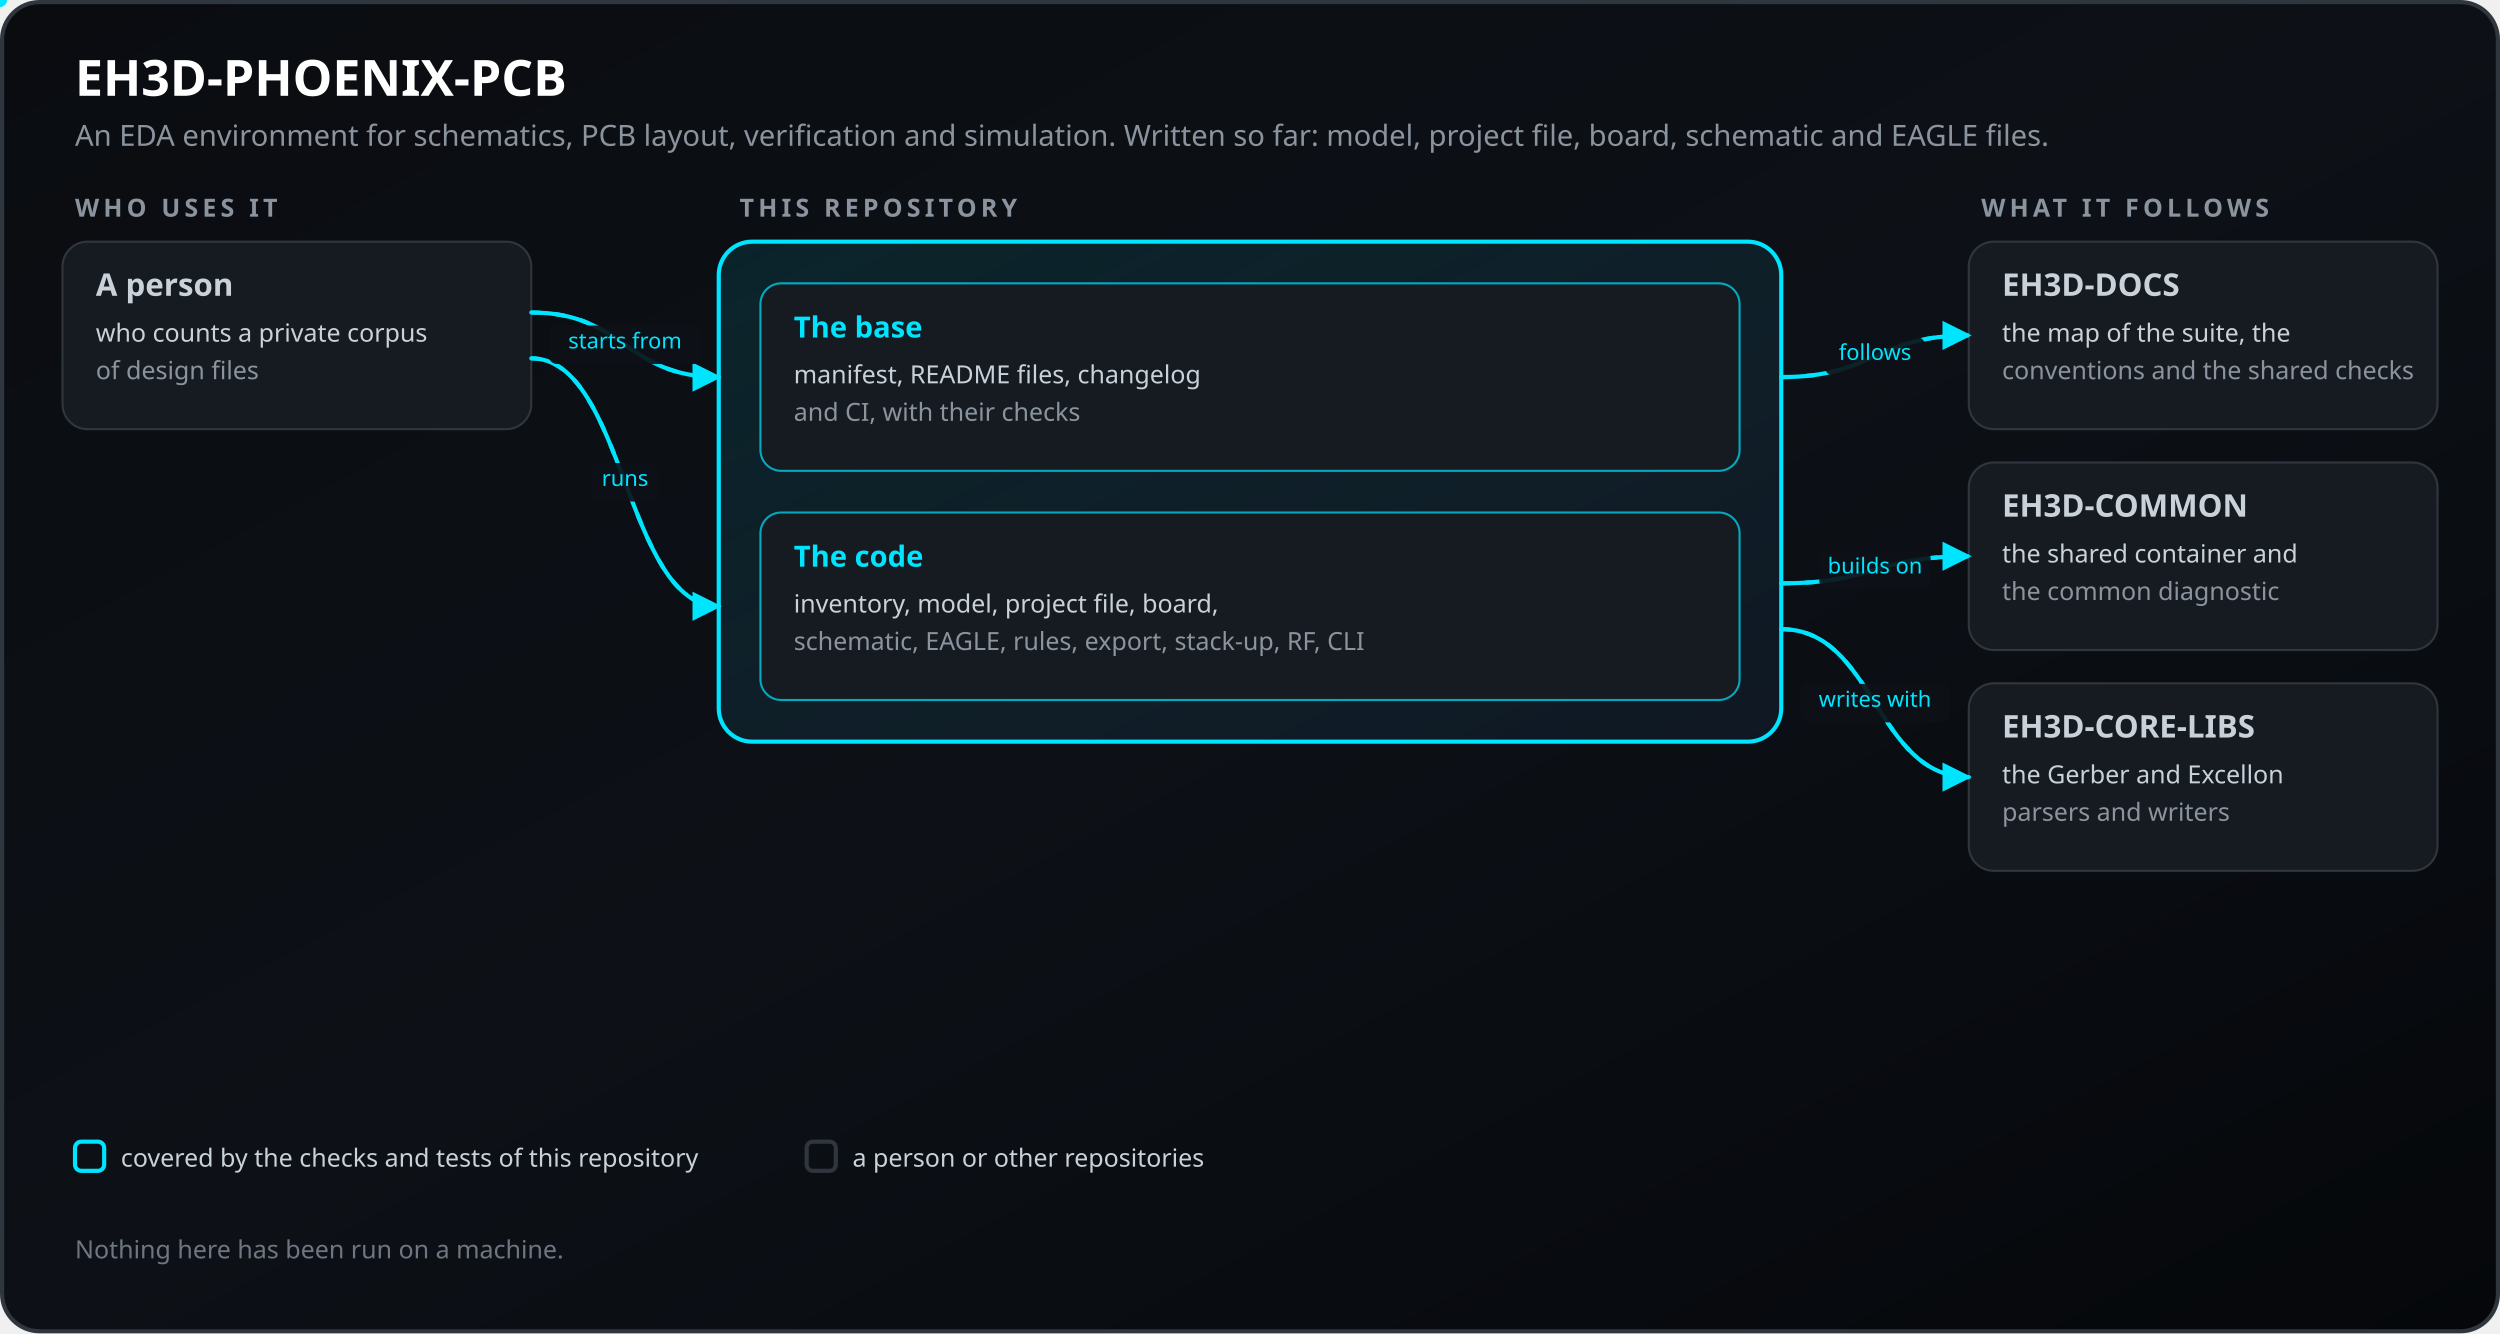
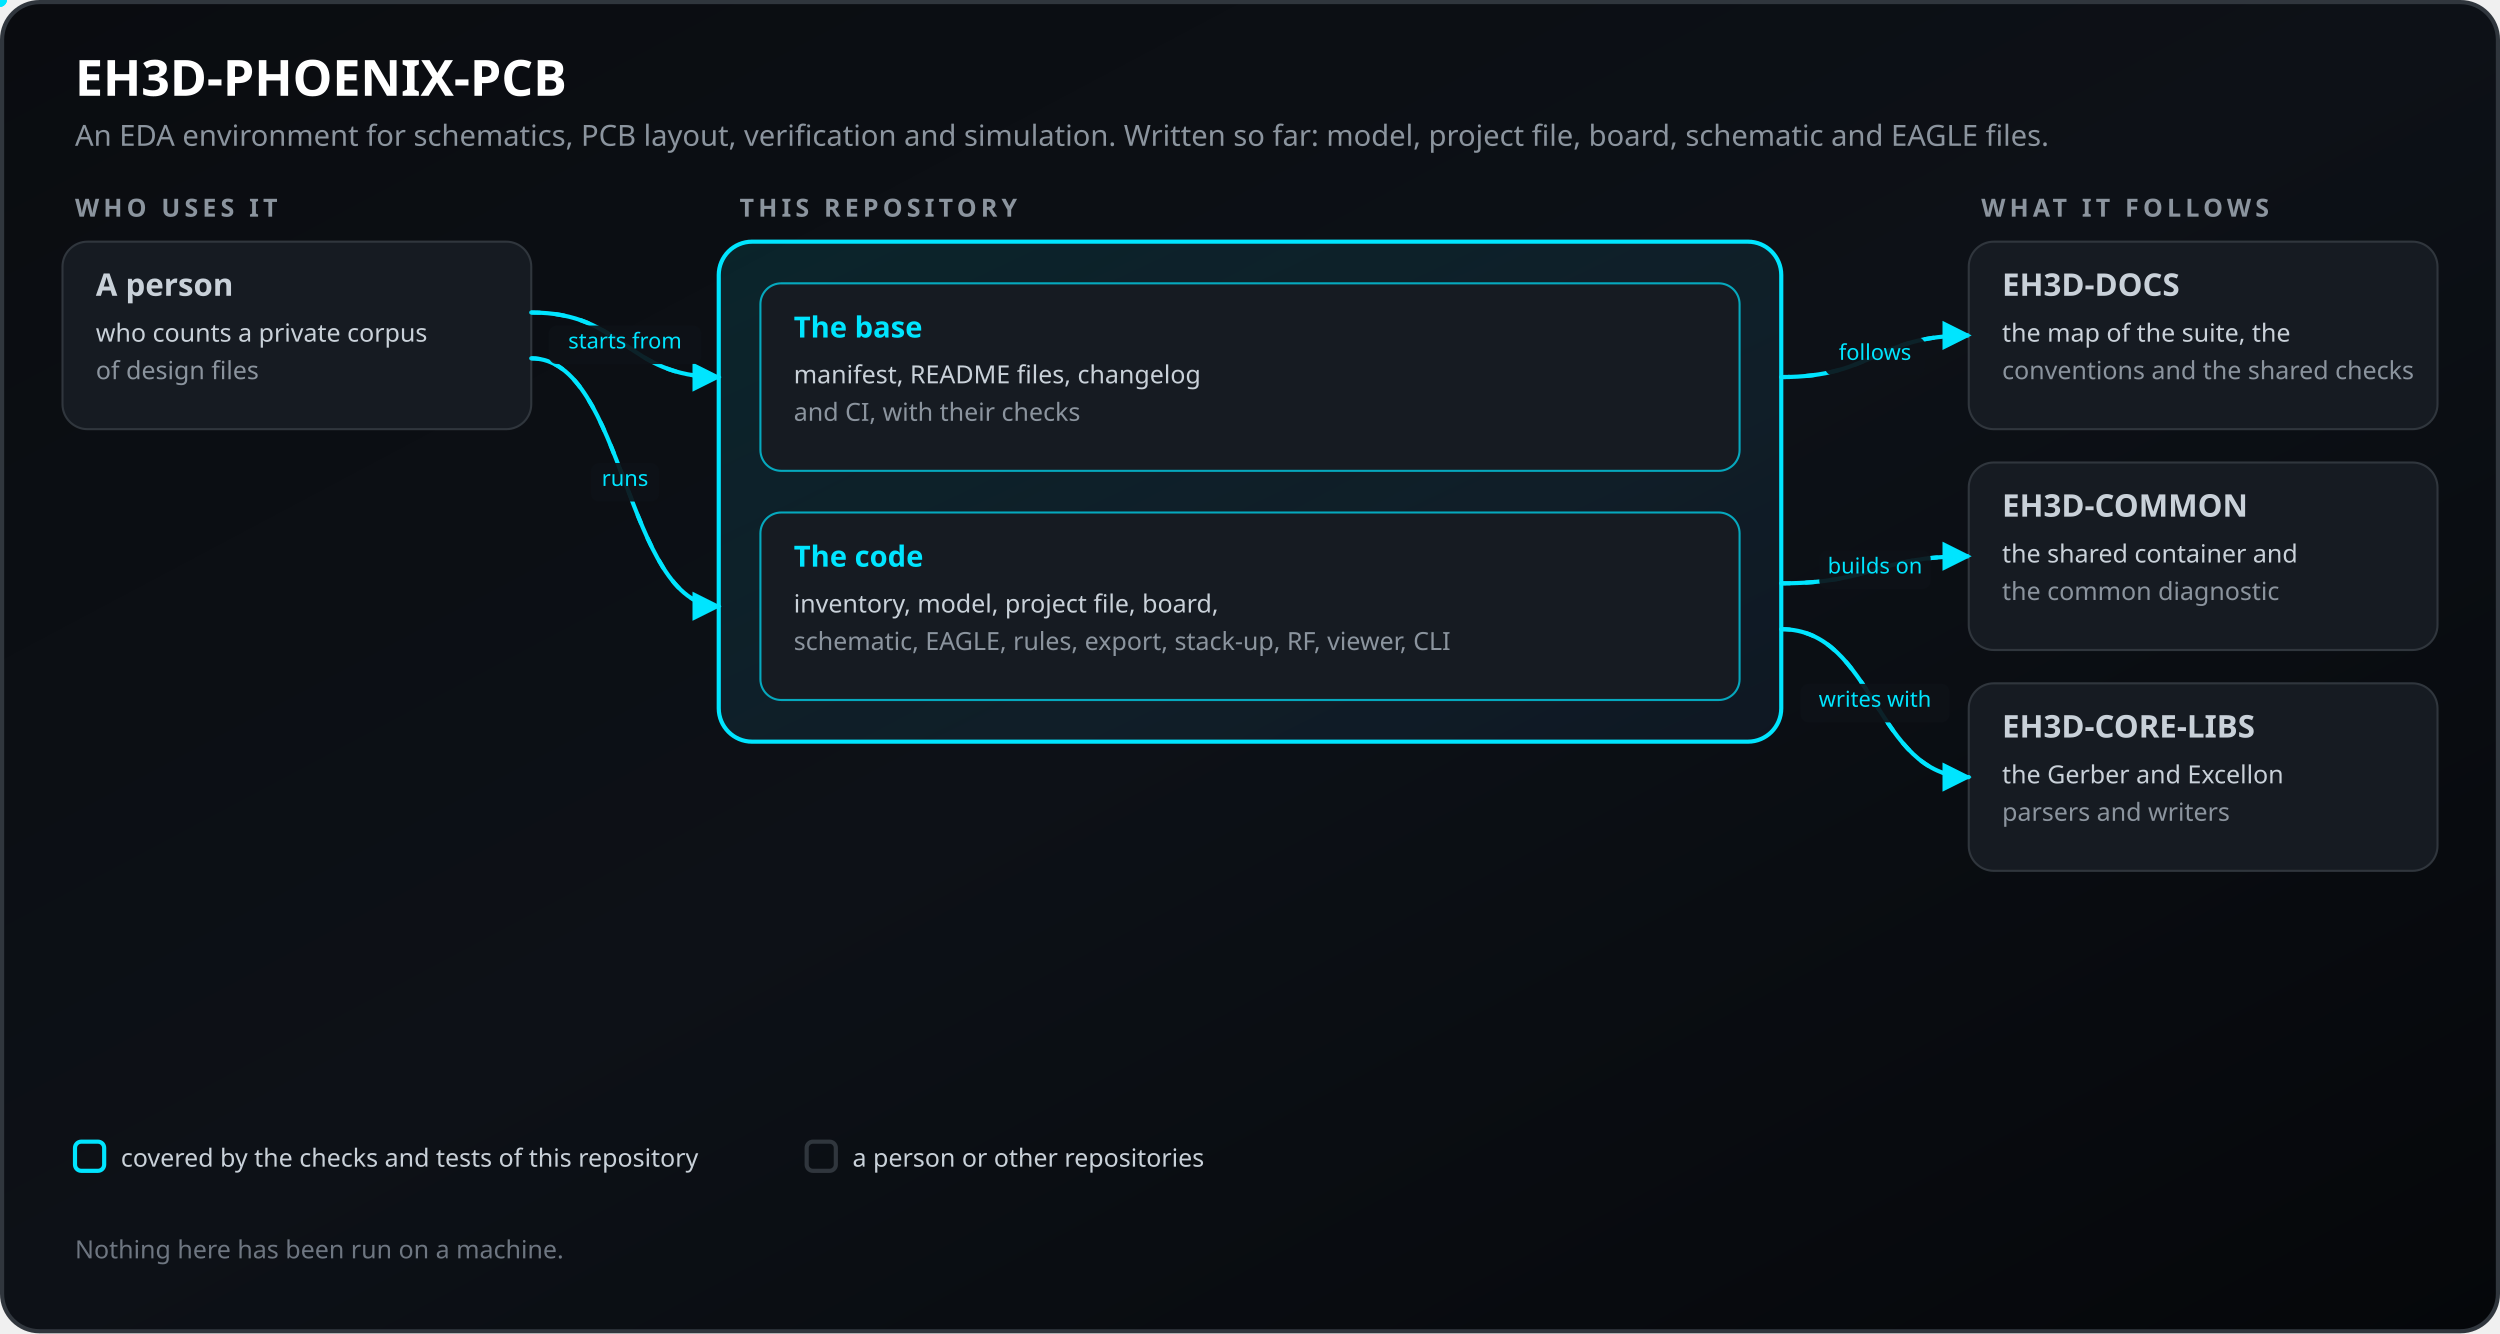
<svg xmlns="http://www.w3.org/2000/svg" viewBox="0 0 1200 640" width="1200" height="640" role="img" aria-labelledby="t d" font-family="'Segoe UI','Noto Sans','Noto Sans CJK SC','Microsoft YaHei','Yu Gothic','Helvetica Neue',Helvetica,Arial,sans-serif">
  <defs>
    <linearGradient id="bg" x1="0" y1="0" x2="1" y2="1">
      <stop offset="0" stop-color="#0A0C10" />
      <stop offset="0.5" stop-color="#0D1117" />
      <stop offset="1" stop-color="#05070A" />
    </linearGradient>
    <linearGradient id="card" x1="0" y1="0" x2="1" y2="1">
      <stop offset="0" stop-color="#121821" />
      <stop offset="1" stop-color="#0B0F15" />
    </linearGradient>
    <linearGradient id="line" x1="0" y1="0" x2="1" y2="0">
      <stop offset="0" stop-color="#00E5FF" />
      <stop offset="1" stop-color="#FF0055" />
    </linearGradient>
    <filter id="glow" x="-50%" y="-50%" width="200%" height="200%">
      <feGaussianBlur stdDeviation="3" result="b" />
      <feMerge>
        <feMergeNode in="b" />
        <feMergeNode in="SourceGraphic" />
      </feMerge>
    </filter>
    <linearGradient id="svc" x1="0" y1="0" x2="1" y2="1">
      <stop offset="0" stop-color="#00E5FF" stop-opacity="0.10" />
      <stop offset="1" stop-color="#4DA3FF" stop-opacity="0.06" />
    </linearGradient>
    <marker id="m00E5FF" viewBox="0 0 10 10" refX="9" refY="5" markerWidth="7" markerHeight="7" orient="auto-start-reverse">
      <path d="M0 0L10 5L0 10z" fill="#00E5FF" />
    </marker>
    <marker id="m30363D" viewBox="0 0 10 10" refX="9" refY="5" markerWidth="7" markerHeight="7" orient="auto-start-reverse">
      <path d="M0 0L10 5L0 10z" fill="#8B949E" />
    </marker>
  </defs>
  <rect x="1" y="1" width="1198" height="638" rx="18" fill="url(#bg)" stroke="#30363D" stroke-width="2" />
  <text x="36" y="46" font-family="'Segoe UI','Noto Sans','Noto Sans CJK SC','Microsoft YaHei','Yu Gothic','Helvetica Neue',Helvetica,Arial,sans-serif" font-size="24" font-weight="700" fill="#FFFFFF" text-anchor="start">EH3D-PHOENIX-PCB</text>
  <text x="36" y="70" font-family="'Segoe UI','Noto Sans','Noto Sans CJK SC','Microsoft YaHei','Yu Gothic','Helvetica Neue',Helvetica,Arial,sans-serif" font-size="14" font-weight="400" fill="#8B949E" text-anchor="start">An EDA environment for schematics, PCB layout, verification and simulation. Written so far: model, project file, board, schematic and EAGLE files.</text>
  <text x="36" y="104" font-family="'Segoe UI','Noto Sans','Noto Sans CJK SC','Microsoft YaHei','Yu Gothic','Helvetica Neue',Helvetica,Arial,sans-serif" font-size="12" font-weight="700" fill="#8B949E" text-anchor="start" letter-spacing="2">WHO USES IT</text>
  <text x="355" y="104" font-family="'Segoe UI','Noto Sans','Noto Sans CJK SC','Microsoft YaHei','Yu Gothic','Helvetica Neue',Helvetica,Arial,sans-serif" font-size="12" font-weight="700" fill="#8B949E" text-anchor="start" letter-spacing="2">THIS REPOSITORY</text>
  <text x="951" y="104" font-family="'Segoe UI','Noto Sans','Noto Sans CJK SC','Microsoft YaHei','Yu Gothic','Helvetica Neue',Helvetica,Arial,sans-serif" font-size="12" font-weight="700" fill="#8B949E" text-anchor="start" letter-spacing="2">WHAT IT FOLLOWS</text>
  <rect x="345" y="116" width="510" height="240" rx="16" fill="url(#svc)" stroke="#00E5FF" stroke-width="2">
    <animate attributeName="stroke-opacity" values="0.55;1;0.55" dur="4s" repeatCount="indefinite" />
  </rect>
  <rect x="30" y="116" width="225" height="90" rx="12" fill="#161B22" stroke="#30363D" stroke-width="1" />
  <text x="46" y="142" font-family="'Segoe UI','Noto Sans','Noto Sans CJK SC','Microsoft YaHei','Yu Gothic','Helvetica Neue',Helvetica,Arial,sans-serif" font-size="15" font-weight="700" fill="#C9D1D9" text-anchor="start">A person</text>
  <text x="46" y="164" font-family="'Segoe UI','Noto Sans','Noto Sans CJK SC','Microsoft YaHei','Yu Gothic','Helvetica Neue',Helvetica,Arial,sans-serif" font-size="12" font-weight="400" fill="#C9D1D9" text-anchor="start">who counts a private corpus</text>
  <text x="46" y="182" font-family="'Segoe UI','Noto Sans','Noto Sans CJK SC','Microsoft YaHei','Yu Gothic','Helvetica Neue',Helvetica,Arial,sans-serif" font-size="12" font-weight="400" fill="#8B949E" text-anchor="start">of design files</text>
  <rect x="365" y="136" width="470" height="90" rx="10" fill="#161B22" stroke="#00E5FF" stroke-width="1" stroke-opacity="0.7">
    <animate attributeName="stroke-opacity" values="0.45;1;0.45;0.45" keyTimes="0;0.08;0.2;1" dur="6s" begin="0s" repeatCount="indefinite" />
    <animate attributeName="stroke-width" values="1;2.4;1;1" keyTimes="0;0.08;0.2;1" dur="6s" begin="0s" repeatCount="indefinite" />
  </rect>
  <text x="381" y="162" font-family="'Segoe UI','Noto Sans','Noto Sans CJK SC','Microsoft YaHei','Yu Gothic','Helvetica Neue',Helvetica,Arial,sans-serif" font-size="14" font-weight="700" fill="#00E5FF" text-anchor="start">The base</text>
  <text x="381" y="184" font-family="'Segoe UI','Noto Sans','Noto Sans CJK SC','Microsoft YaHei','Yu Gothic','Helvetica Neue',Helvetica,Arial,sans-serif" font-size="12" font-weight="400" fill="#C9D1D9" text-anchor="start">manifest, README files, changelog</text>
  <text x="381" y="202" font-family="'Segoe UI','Noto Sans','Noto Sans CJK SC','Microsoft YaHei','Yu Gothic','Helvetica Neue',Helvetica,Arial,sans-serif" font-size="12" font-weight="400" fill="#8B949E" text-anchor="start">and CI, with their checks</text>
  <rect x="365" y="246" width="470" height="90" rx="10" fill="#161B22" stroke="#00E5FF" stroke-width="1" stroke-opacity="0.7">
    <animate attributeName="stroke-opacity" values="0.45;1;0.45;0.45" keyTimes="0;0.08;0.2;1" dur="6s" begin="1s" repeatCount="indefinite" />
    <animate attributeName="stroke-width" values="1;2.4;1;1" keyTimes="0;0.08;0.2;1" dur="6s" begin="1s" repeatCount="indefinite" />
  </rect>
  <text x="381" y="272" font-family="'Segoe UI','Noto Sans','Noto Sans CJK SC','Microsoft YaHei','Yu Gothic','Helvetica Neue',Helvetica,Arial,sans-serif" font-size="14" font-weight="700" fill="#00E5FF" text-anchor="start">The code</text>
  <text x="381" y="294" font-family="'Segoe UI','Noto Sans','Noto Sans CJK SC','Microsoft YaHei','Yu Gothic','Helvetica Neue',Helvetica,Arial,sans-serif" font-size="12" font-weight="400" fill="#C9D1D9" text-anchor="start">inventory, model, project file, board,</text>
-   <text x="381" y="312" font-family="'Segoe UI','Noto Sans','Noto Sans CJK SC','Microsoft YaHei','Yu Gothic','Helvetica Neue',Helvetica,Arial,sans-serif" font-size="12" font-weight="400" fill="#8B949E" text-anchor="start">schematic, EAGLE, rules, export, stack-up, RF, CLI</text>
+   <text x="381" y="312" font-family="'Segoe UI','Noto Sans','Noto Sans CJK SC','Microsoft YaHei','Yu Gothic','Helvetica Neue',Helvetica,Arial,sans-serif" font-size="12" font-weight="400" fill="#8B949E" text-anchor="start">schematic, EAGLE, rules, export, stack-up, RF, viewer, CLI</text>
  <rect x="945" y="116" width="225" height="90" rx="12" fill="#161B22" stroke="#30363D" stroke-width="1" />
  <text x="961" y="142" font-family="'Segoe UI','Noto Sans','Noto Sans CJK SC','Microsoft YaHei','Yu Gothic','Helvetica Neue',Helvetica,Arial,sans-serif" font-size="15" font-weight="700" fill="#C9D1D9" text-anchor="start">EH3D-DOCS</text>
  <text x="961" y="164" font-family="'Segoe UI','Noto Sans','Noto Sans CJK SC','Microsoft YaHei','Yu Gothic','Helvetica Neue',Helvetica,Arial,sans-serif" font-size="12" font-weight="400" fill="#C9D1D9" text-anchor="start">the map of the suite, the</text>
  <text x="961" y="182" font-family="'Segoe UI','Noto Sans','Noto Sans CJK SC','Microsoft YaHei','Yu Gothic','Helvetica Neue',Helvetica,Arial,sans-serif" font-size="12" font-weight="400" fill="#8B949E" text-anchor="start">conventions and the shared checks</text>
  <rect x="945" y="222" width="225" height="90" rx="12" fill="#161B22" stroke="#30363D" stroke-width="1" />
  <text x="961" y="248" font-family="'Segoe UI','Noto Sans','Noto Sans CJK SC','Microsoft YaHei','Yu Gothic','Helvetica Neue',Helvetica,Arial,sans-serif" font-size="15" font-weight="700" fill="#C9D1D9" text-anchor="start">EH3D-COMMON</text>
  <text x="961" y="270" font-family="'Segoe UI','Noto Sans','Noto Sans CJK SC','Microsoft YaHei','Yu Gothic','Helvetica Neue',Helvetica,Arial,sans-serif" font-size="12" font-weight="400" fill="#C9D1D9" text-anchor="start">the shared container and</text>
  <text x="961" y="288" font-family="'Segoe UI','Noto Sans','Noto Sans CJK SC','Microsoft YaHei','Yu Gothic','Helvetica Neue',Helvetica,Arial,sans-serif" font-size="12" font-weight="400" fill="#8B949E" text-anchor="start">the common diagnostic</text>
  <rect x="945" y="328" width="225" height="90" rx="12" fill="#161B22" stroke="#30363D" stroke-width="1" />
  <text x="961" y="354" font-family="'Segoe UI','Noto Sans','Noto Sans CJK SC','Microsoft YaHei','Yu Gothic','Helvetica Neue',Helvetica,Arial,sans-serif" font-size="15" font-weight="700" fill="#C9D1D9" text-anchor="start">EH3D-CORE-LIBS</text>
  <text x="961" y="376" font-family="'Segoe UI','Noto Sans','Noto Sans CJK SC','Microsoft YaHei','Yu Gothic','Helvetica Neue',Helvetica,Arial,sans-serif" font-size="12" font-weight="400" fill="#C9D1D9" text-anchor="start">the Gerber and Excellon</text>
  <text x="961" y="394" font-family="'Segoe UI','Noto Sans','Noto Sans CJK SC','Microsoft YaHei','Yu Gothic','Helvetica Neue',Helvetica,Arial,sans-serif" font-size="12" font-weight="400" fill="#8B949E" text-anchor="start">parsers and writers</text>
  <path id="p0" d="M255 150 C300 150 300 181 345 181" stroke="#00E5FF" stroke-width="2" fill="none" marker-end="url(#m00E5FF)" />
  <path d="M255 150 C300 150 300 181 345 181" stroke="#00E5FF" stroke-width="2" fill="none" stroke-linecap="round" stroke-dasharray="4 8" opacity="0.95">
    <animate attributeName="stroke-dashoffset" from="0" to="-24" dur="1.2s" repeatCount="indefinite" />
  </path>
  <circle r="3.2" fill="#00E5FF">
    <animateMotion dur="1.8s" begin="0.00s" repeatCount="indefinite">
      <mpath href="#p0" />
    </animateMotion>
    <animate attributeName="opacity" values="0;1;1;0" keyTimes="0;0.15;0.85;1" dur="1.8s" begin="0.00s" repeatCount="indefinite" />
  </circle>
  <path id="p1" d="M855 181 C900 181 900 161 945 161" stroke="#00E5FF" stroke-width="2" fill="none" marker-end="url(#m00E5FF)" />
  <path d="M855 181 C900 181 900 161 945 161" stroke="#00E5FF" stroke-width="2" fill="none" stroke-linecap="round" stroke-dasharray="4 8" opacity="0.95">
    <animate attributeName="stroke-dashoffset" from="0" to="-24" dur="1.2s" repeatCount="indefinite" />
  </path>
  <circle r="3.2" fill="#00E5FF">
    <animateMotion dur="1.8s" begin="0.35s" repeatCount="indefinite">
      <mpath href="#p1" />
    </animateMotion>
    <animate attributeName="opacity" values="0;1;1;0" keyTimes="0;0.15;0.85;1" dur="1.8s" begin="0.35s" repeatCount="indefinite" />
  </circle>
  <path id="p2" d="M255 172 C300 172 300 291 345 291" stroke="#00E5FF" stroke-width="2" fill="none" marker-end="url(#m00E5FF)" />
  <path d="M255 172 C300 172 300 291 345 291" stroke="#00E5FF" stroke-width="2" fill="none" stroke-linecap="round" stroke-dasharray="4 8" opacity="0.95">
    <animate attributeName="stroke-dashoffset" from="0" to="-24" dur="1.2s" repeatCount="indefinite" />
  </path>
  <circle r="3.2" fill="#00E5FF">
    <animateMotion dur="1.8s" begin="0.70s" repeatCount="indefinite">
      <mpath href="#p2" />
    </animateMotion>
    <animate attributeName="opacity" values="0;1;1;0" keyTimes="0;0.15;0.85;1" dur="1.8s" begin="0.70s" repeatCount="indefinite" />
  </circle>
  <path id="p3" d="M855 280 C900 280 900 267 945 267" stroke="#00E5FF" stroke-width="2" fill="none" marker-end="url(#m00E5FF)" />
  <path d="M855 280 C900 280 900 267 945 267" stroke="#00E5FF" stroke-width="2" fill="none" stroke-linecap="round" stroke-dasharray="4 8" opacity="0.95">
    <animate attributeName="stroke-dashoffset" from="0" to="-24" dur="1.2s" repeatCount="indefinite" />
  </path>
  <circle r="3.2" fill="#00E5FF">
    <animateMotion dur="1.8s" begin="1.05s" repeatCount="indefinite">
      <mpath href="#p3" />
    </animateMotion>
    <animate attributeName="opacity" values="0;1;1;0" keyTimes="0;0.15;0.85;1" dur="1.8s" begin="1.05s" repeatCount="indefinite" />
  </circle>
  <path id="p4" d="M855 302 C900 302 900 373 945 373" stroke="#00E5FF" stroke-width="2" fill="none" marker-end="url(#m00E5FF)" />
  <path d="M855 302 C900 302 900 373 945 373" stroke="#00E5FF" stroke-width="2" fill="none" stroke-linecap="round" stroke-dasharray="4 8" opacity="0.95">
    <animate attributeName="stroke-dashoffset" from="0" to="-24" dur="1.2s" repeatCount="indefinite" />
  </path>
  <circle r="3.2" fill="#00E5FF">
    <animateMotion dur="1.8s" begin="1.40s" repeatCount="indefinite">
      <mpath href="#p4" />
    </animateMotion>
    <animate attributeName="opacity" values="0;1;1;0" keyTimes="0;0.15;0.85;1" dur="1.8s" begin="1.40s" repeatCount="indefinite" />
  </circle>
  <rect x="263.395" y="156.25" width="73.21" height="18.5" rx="4" fill="#0D1117" opacity="0.92" />
  <text x="300" y="167.25" font-family="'Segoe UI','Noto Sans','Noto Sans CJK SC','Microsoft YaHei','Yu Gothic','Helvetica Neue',Helvetica,Arial,sans-serif" font-size="10.5" font-weight="400" fill="#00E5FF" text-anchor="middle">starts from</text>
  <rect x="875.995" y="161.75" width="48.01" height="18.5" rx="4" fill="#0D1117" opacity="0.92" />
  <text x="900" y="172.75" font-family="'Segoe UI','Noto Sans','Noto Sans CJK SC','Microsoft YaHei','Yu Gothic','Helvetica Neue',Helvetica,Arial,sans-serif" font-size="10.5" font-weight="400" fill="#00E5FF" text-anchor="middle">follows</text>
  <rect x="283.66" y="222.25" width="32.68" height="18.5" rx="4" fill="#0D1117" opacity="0.92" />
  <text x="300" y="233.25" font-family="'Segoe UI','Noto Sans','Noto Sans CJK SC','Microsoft YaHei','Yu Gothic','Helvetica Neue',Helvetica,Arial,sans-serif" font-size="10.5" font-weight="400" fill="#00E5FF" text-anchor="middle">runs</text>
  <rect x="873.265" y="264.25" width="53.47" height="18.5" rx="4" fill="#0D1117" opacity="0.92" />
  <text x="900" y="275.25" font-family="'Segoe UI','Noto Sans','Noto Sans CJK SC','Microsoft YaHei','Yu Gothic','Helvetica Neue',Helvetica,Arial,sans-serif" font-size="10.5" font-weight="400" fill="#00E5FF" text-anchor="middle">builds on</text>
  <rect x="864.235" y="328.25" width="71.53" height="18.5" rx="4" fill="#0D1117" opacity="0.92" />
  <text x="900" y="339.25" font-family="'Segoe UI','Noto Sans','Noto Sans CJK SC','Microsoft YaHei','Yu Gothic','Helvetica Neue',Helvetica,Arial,sans-serif" font-size="10.5" font-weight="400" fill="#00E5FF" text-anchor="middle">writes with</text>
  <rect x="36" y="548" width="14" height="14" rx="3" fill="none" stroke="#00E5FF" stroke-width="2" />
  <text x="58" y="560" font-family="'Segoe UI','Noto Sans','Noto Sans CJK SC','Microsoft YaHei','Yu Gothic','Helvetica Neue',Helvetica,Arial,sans-serif" font-size="12" font-weight="400" fill="#C9D1D9" text-anchor="start">covered by the checks and tests of this repository</text>
  <rect x="387.2" y="548" width="14" height="14" rx="3" fill="none" stroke="#30363D" stroke-width="2" />
  <text x="409.2" y="560" font-family="'Segoe UI','Noto Sans','Noto Sans CJK SC','Microsoft YaHei','Yu Gothic','Helvetica Neue',Helvetica,Arial,sans-serif" font-size="12" font-weight="400" fill="#C9D1D9" text-anchor="start">a person or other repositories</text>
  <text x="36" y="604" font-family="'Segoe UI','Noto Sans','Noto Sans CJK SC','Microsoft YaHei','Yu Gothic','Helvetica Neue',Helvetica,Arial,sans-serif" font-size="12" font-weight="400" fill="#6E7681" text-anchor="start">Nothing here has been run on a machine.</text>
</svg>
